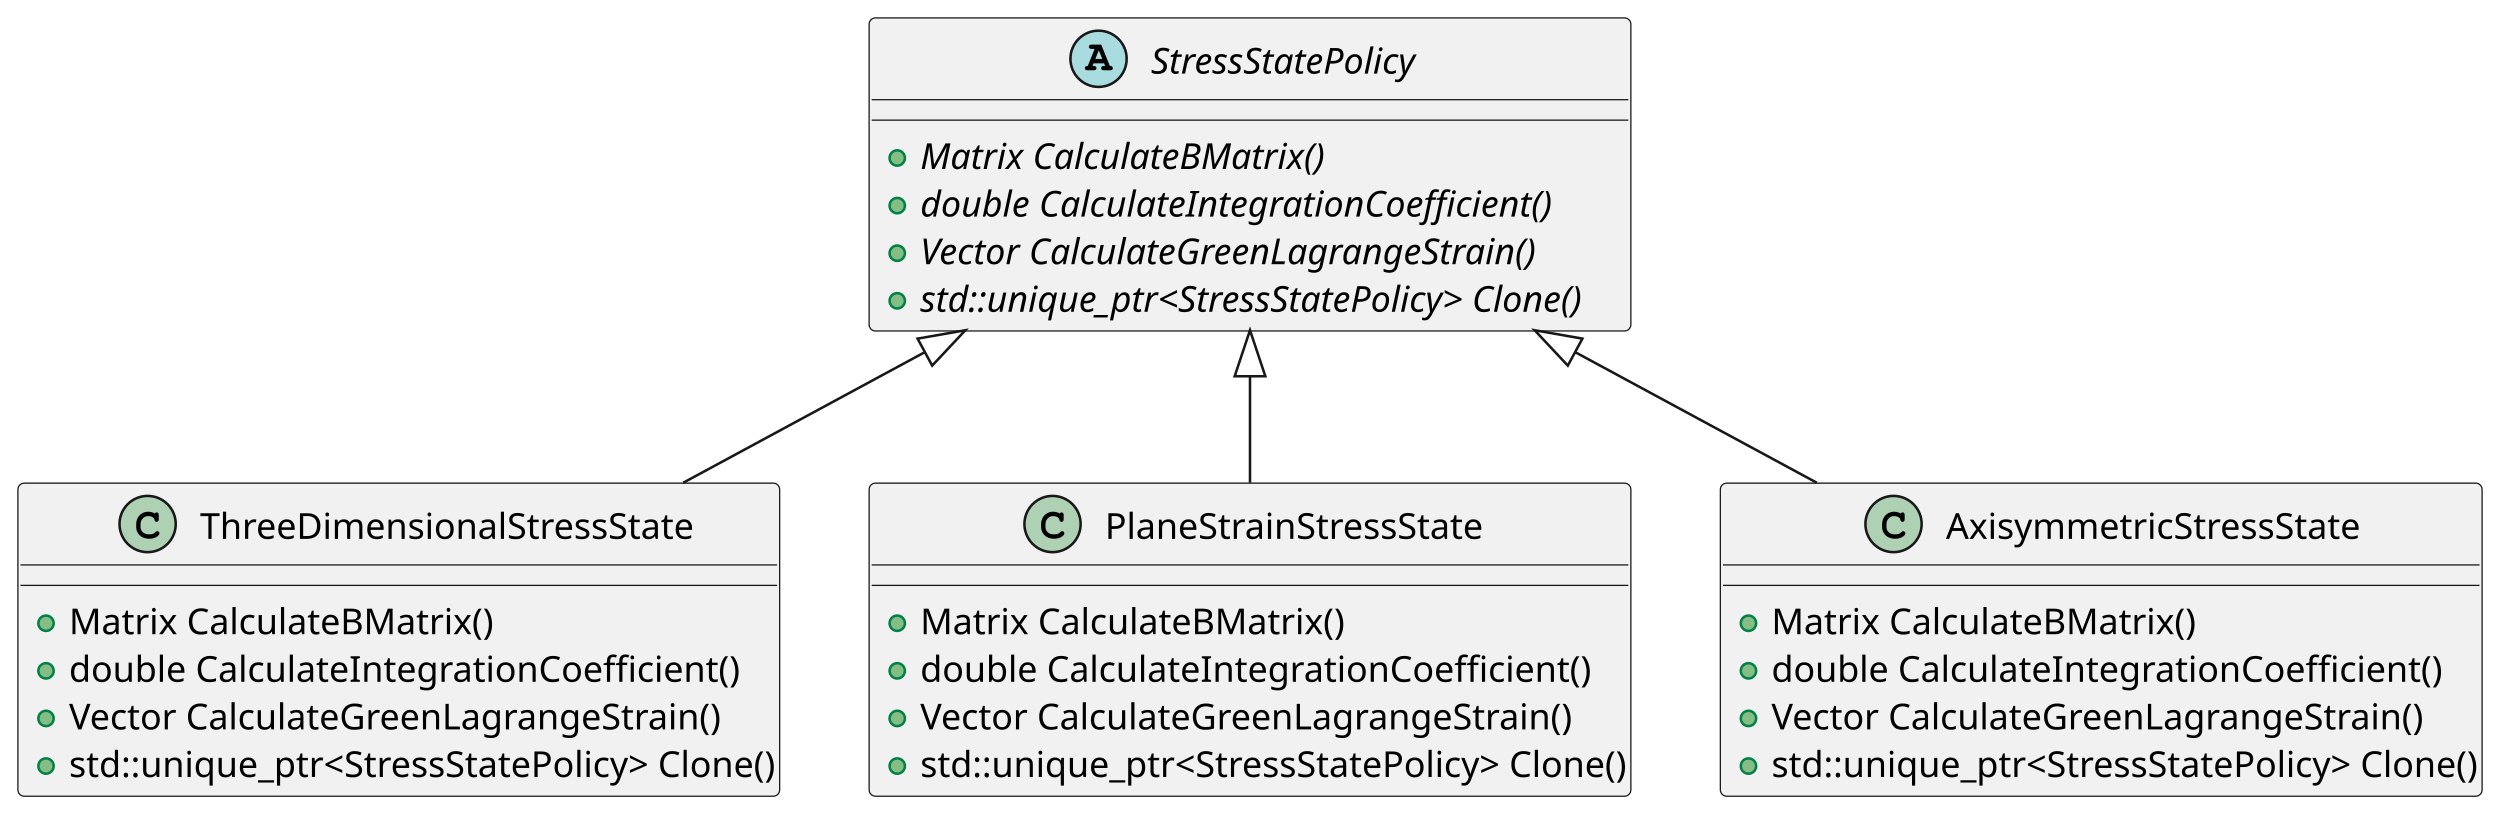
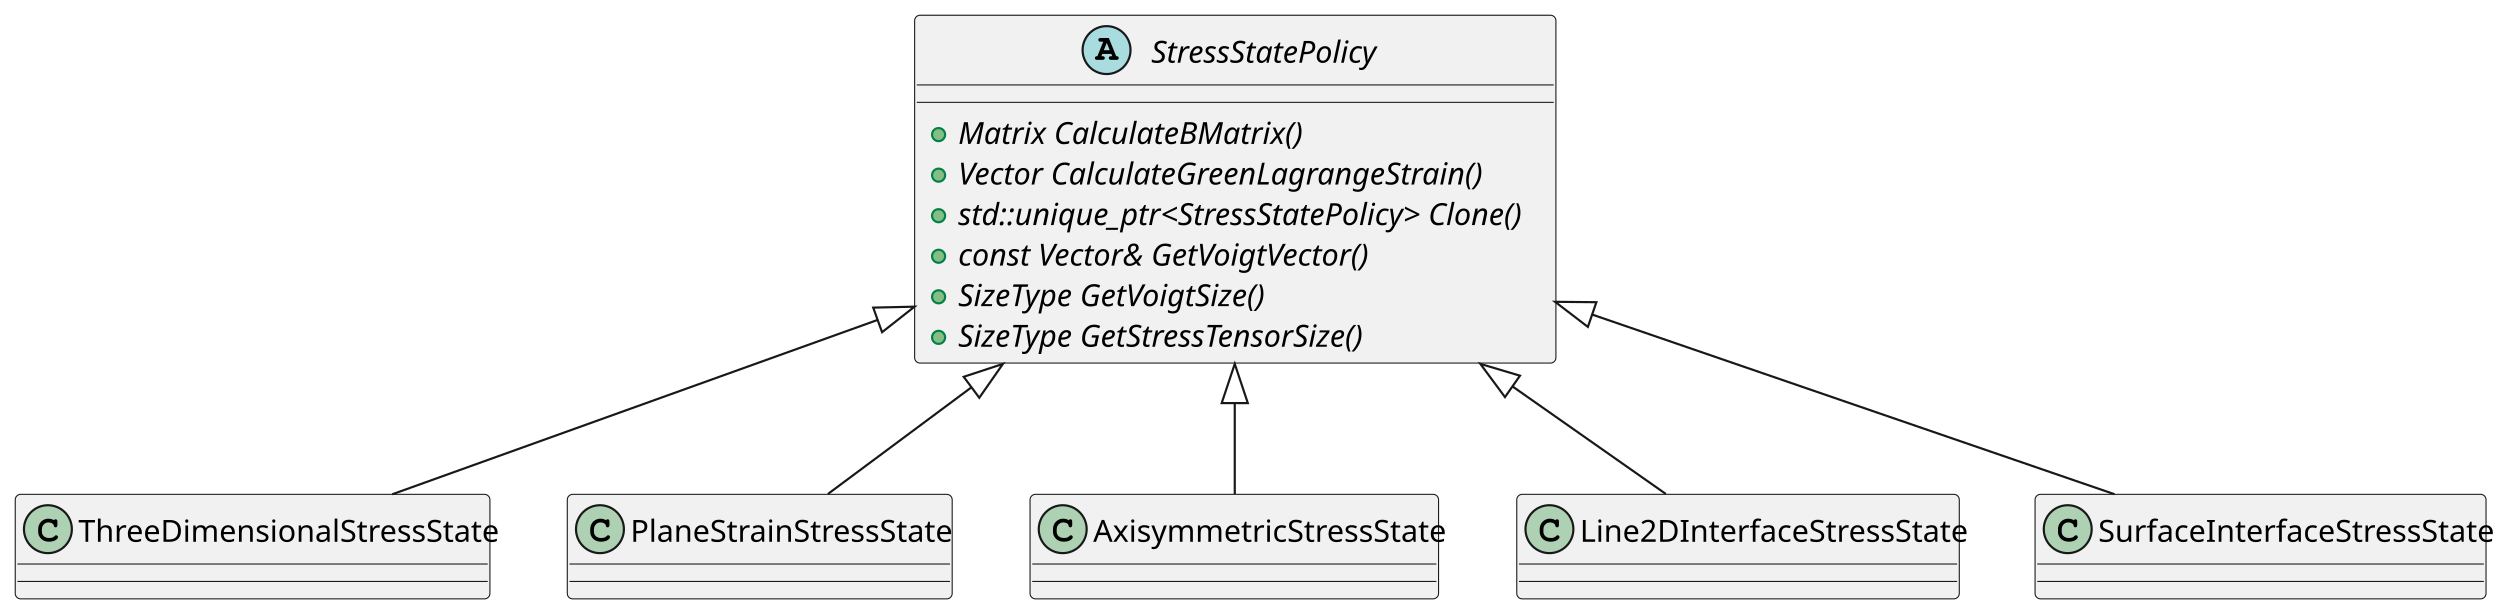
- <svg xmlns="http://www.w3.org/2000/svg" contentStyleType="text/css" height="318px" preserveAspectRatio="none" style="width:978px;height:318px;background:#FFFFFF;" version="1.1" viewBox="0 0 978 318" width="978px" zoomAndPan="magnify">
+ <svg xmlns="http://www.w3.org/2000/svg" contentStyleType="text/css" data-diagram-type="CLASS" height="282px" preserveAspectRatio="none" style="width:1148px;height:282px;background:#FFFFFF;" version="1.1" viewBox="0 0 1148 282" width="1148px" zoomAndPan="magnify">
  <defs />
  <g>
-     <g id="elem_StressStatePolicy">
-       <rect codeLine="2" fill="#F1F1F1" height="122.484" id="StressStatePolicy" rx="2.5" ry="2.5" style="stroke:#181818;stroke-width:0.5;" width="298" x="340" y="7" />
-       <ellipse cx="429.75" cy="23" fill="#A9DCDF" rx="11" ry="11" style="stroke:#181818;stroke-width:1.0;" />
-       <path d="M431.938,24.766 L427.797,24.766 L427.375,25.797 L427.797,25.797 Q428.406,25.797 428.672,26.031 Q428.938,26.266 428.938,26.656 Q428.938,27.031 428.672,27.266 Q428.406,27.5 427.797,27.5 L425.5,27.5 Q424.891,27.5 424.641,27.266 Q424.375,27.031 424.375,26.641 Q424.375,26.266 424.656,26.031 Q424.922,25.781 425.547,25.797 L428.219,19.141 L427.109,19.141 Q426.5,19.141 426.234,18.906 Q425.969,18.672 425.969,18.281 Q425.969,17.906 426.234,17.672 Q426.5,17.438 427.109,17.438 L430.781,17.438 L434.172,25.797 Q434.766,25.797 434.953,25.938 Q435.344,26.203 435.344,26.656 Q435.344,27.031 435.078,27.266 Q434.828,27.5 434.219,27.5 L431.922,27.5 Q431.312,27.5 431.047,27.266 Q430.781,27.031 430.781,26.641 Q430.781,26.266 431.047,26.031 Q431.312,25.797 431.922,25.797 L432.344,25.797 L431.938,24.766 Z M431.219,23.062 L429.859,19.688 L428.484,23.062 L431.219,23.062 Z " fill="#000000" />
-       <text fill="#000000" font-family="sans-serif" font-size="14" font-style="italic" lengthAdjust="spacing" textLength="110" x="450.25" y="28.797">StressStatePolicy</text>
-       <line style="stroke:#181818;stroke-width:0.5;" x1="341" x2="637" y1="39" y2="39" />
-       <line style="stroke:#181818;stroke-width:0.5;" x1="341" x2="637" y1="47" y2="47" />
-       <ellipse cx="351" cy="61.81" fill="#84BE84" rx="3" ry="3" style="stroke:#038048;stroke-width:1.0;" />
-       <text fill="#000000" font-family="sans-serif" font-size="14" font-style="italic" lengthAdjust="spacing" textLength="158" x="360" y="66.107">Matrix CalculateBMatrix()</text>
-       <ellipse cx="351" cy="80.432" fill="#84BE84" rx="3" ry="3" style="stroke:#038048;stroke-width:1.0;" />
-       <text fill="#000000" font-family="sans-serif" font-size="14" font-style="italic" lengthAdjust="spacing" textLength="251" x="360" y="84.728">double CalculateIntegrationCoefficient()</text>
-       <ellipse cx="351" cy="99.053" fill="#84BE84" rx="3" ry="3" style="stroke:#038048;stroke-width:1.0;" />
-       <text fill="#000000" font-family="sans-serif" font-size="14" font-style="italic" lengthAdjust="spacing" textLength="252" x="360" y="103.35">Vector CalculateGreenLagrangeStrain()</text>
-       <ellipse cx="351" cy="117.674" fill="#84BE84" rx="3" ry="3" style="stroke:#038048;stroke-width:1.0;" />
-       <text fill="#000000" font-family="sans-serif" font-size="14" font-style="italic" lengthAdjust="spacing" textLength="272" x="360" y="121.971">std::unique_ptr&lt;StressStatePolicy&gt; Clone()</text>
+     <g class="entity" data-entity="StressStatePolicy" data-source-line="2" data-uid="ent0002" id="entity_StressStatePolicy">
+       <rect fill="#F1F1F1" height="159.727" rx="2.5" ry="2.5" style="stroke:#181818;stroke-width:0.5;" width="294.475" x="420" y="7" />
+       <ellipse cx="508.132" cy="23" fill="#A9DCDF" rx="11" ry="11" style="stroke:#181818;stroke-width:1;" />
+       <path d="M510.32,24.766 L506.179,24.766 L505.757,25.797 L506.179,25.797 Q506.789,25.797 507.054,26.031 Q507.32,26.266 507.32,26.656 Q507.32,27.031 507.054,27.266 Q506.789,27.5 506.179,27.5 L503.882,27.5 Q503.273,27.5 503.023,27.266 Q502.757,27.031 502.757,26.641 Q502.757,26.266 503.039,26.031 Q503.304,25.781 503.929,25.797 L506.601,19.141 L505.492,19.141 Q504.882,19.141 504.617,18.906 Q504.351,18.672 504.351,18.281 Q504.351,17.906 504.617,17.672 Q504.882,17.438 505.492,17.438 L509.164,17.438 L512.554,25.797 Q513.148,25.797 513.335,25.938 Q513.726,26.203 513.726,26.656 Q513.726,27.031 513.46,27.266 Q513.21,27.5 512.601,27.5 L510.304,27.5 Q509.695,27.5 509.429,27.266 Q509.164,27.031 509.164,26.641 Q509.164,26.266 509.429,26.031 Q509.695,25.797 510.304,25.797 L510.726,25.797 L510.32,24.766 Z M509.601,23.062 L508.242,19.688 L506.867,23.062 L509.601,23.062 Z " fill="#000000" />
+       <text fill="#000000" font-family="sans-serif" font-size="14" font-style="italic" lengthAdjust="spacing" textLength="109.71" x="528.632" y="28.797">StressStatePolicy</text>
+       <line style="stroke:#181818;stroke-width:0.5;" x1="421" x2="713.475" y1="39" y2="39" />
+       <line style="stroke:#181818;stroke-width:0.5;" x1="421" x2="713.475" y1="47" y2="47" />
+       <ellipse cx="431" cy="61.81" fill="#84BE84" rx="3" ry="3" style="stroke:#038048;stroke-width:1;" />
+       <text fill="#000000" font-family="sans-serif" font-size="14" font-style="italic" lengthAdjust="spacing" textLength="157.138" x="440" y="66.107">Matrix CalculateBMatrix()</text>
+       <ellipse cx="431" cy="80.432" fill="#84BE84" rx="3" ry="3" style="stroke:#038048;stroke-width:1;" />
+       <text fill="#000000" font-family="sans-serif" font-size="14" font-style="italic" lengthAdjust="spacing" textLength="246.689" x="440" y="84.728">Vector CalculateGreenLagrangeStrain()</text>
+       <ellipse cx="431" cy="99.053" fill="#84BE84" rx="3" ry="3" style="stroke:#038048;stroke-width:1;" />
+       <text fill="#000000" font-family="sans-serif" font-size="14" font-style="italic" lengthAdjust="spacing" textLength="268.475" x="440" y="103.35">std::unique_ptr&lt;StressStatePolicy&gt; Clone()</text>
+       <ellipse cx="431" cy="117.674" fill="#84BE84" rx="3" ry="3" style="stroke:#038048;stroke-width:1;" />
+       <text fill="#000000" font-family="sans-serif" font-size="14" font-style="italic" lengthAdjust="spacing" textLength="195.303" x="440" y="121.971">const Vector&amp; GetVoigtVector()</text>
+       <ellipse cx="431" cy="136.295" fill="#84BE84" rx="3" ry="3" style="stroke:#038048;stroke-width:1;" />
+       <text fill="#000000" font-family="sans-serif" font-size="14" font-style="italic" lengthAdjust="spacing" textLength="153.282" x="440" y="140.592">SizeType GetVoigtSize()</text>
+       <ellipse cx="431" cy="154.916" fill="#84BE84" rx="3" ry="3" style="stroke:#038048;stroke-width:1;" />
+       <text fill="#000000" font-family="sans-serif" font-size="14" font-style="italic" lengthAdjust="spacing" textLength="204.62" x="440" y="159.213">SizeType GetStressTensorSize()</text>
    </g>
-     <g id="elem_ThreeDimensionalStressState">
-       <rect codeLine="10" fill="#F1F1F1" height="122.484" id="ThreeDimensionalStressState" rx="2.5" ry="2.5" style="stroke:#181818;stroke-width:0.5;" width="298" x="7" y="189" />
-       <ellipse cx="57.75" cy="205" fill="#ADD1B2" rx="11" ry="11" style="stroke:#181818;stroke-width:1.0;" />
-       <path d="M60.516,200.875 Q60.672,200.656 60.859,200.547 Q61.047,200.438 61.266,200.438 Q61.641,200.438 61.875,200.703 Q62.109,200.953 62.109,201.562 L62.109,203.016 Q62.109,203.625 61.875,203.891 Q61.641,204.156 61.266,204.156 Q60.922,204.156 60.719,203.953 Q60.516,203.766 60.406,203.25 Q60.359,202.891 60.172,202.703 Q59.844,202.328 59.234,202.109 Q58.625,201.891 58,201.891 Q57.234,201.891 56.594,202.219 Q55.969,202.547 55.469,203.297 Q54.984,204.047 54.984,205.078 L54.984,206.172 Q54.984,207.406 55.875,208.234 Q56.766,209.047 58.359,209.047 Q59.297,209.047 59.953,208.797 Q60.344,208.641 60.766,208.203 Q61.031,207.938 61.172,207.859 Q61.328,207.781 61.531,207.781 Q61.859,207.781 62.109,208.047 Q62.375,208.297 62.375,208.641 Q62.375,208.984 62.031,209.391 Q61.531,209.969 60.734,210.297 Q59.656,210.75 58.359,210.75 Q56.844,210.75 55.641,210.125 Q54.656,209.625 53.969,208.562 Q53.281,207.484 53.281,206.203 L53.281,205.047 Q53.281,203.719 53.891,202.578 Q54.516,201.422 55.609,200.812 Q56.703,200.188 57.938,200.188 Q58.672,200.188 59.312,200.359 Q59.969,200.516 60.516,200.875 Z " fill="#000000" />
-       <text fill="#000000" font-family="sans-serif" font-size="14" lengthAdjust="spacing" textLength="188" x="78.25" y="210.797">ThreeDimensionalStressState</text>
-       <line style="stroke:#181818;stroke-width:0.5;" x1="8" x2="304" y1="221" y2="221" />
-       <line style="stroke:#181818;stroke-width:0.5;" x1="8" x2="304" y1="229" y2="229" />
-       <ellipse cx="18" cy="243.81" fill="#84BE84" rx="3" ry="3" style="stroke:#038048;stroke-width:1.0;" />
-       <text fill="#000000" font-family="sans-serif" font-size="14" lengthAdjust="spacing" textLength="156" x="27" y="248.107">Matrix CalculateBMatrix()</text>
-       <ellipse cx="18" cy="262.432" fill="#84BE84" rx="3" ry="3" style="stroke:#038048;stroke-width:1.0;" />
-       <text fill="#000000" font-family="sans-serif" font-size="14" lengthAdjust="spacing" textLength="250" x="27" y="266.728">double CalculateIntegrationCoefficient()</text>
-       <ellipse cx="18" cy="281.053" fill="#84BE84" rx="3" ry="3" style="stroke:#038048;stroke-width:1.0;" />
-       <text fill="#000000" font-family="sans-serif" font-size="14" lengthAdjust="spacing" textLength="252" x="27" y="285.35">Vector CalculateGreenLagrangeStrain()</text>
-       <ellipse cx="18" cy="299.674" fill="#84BE84" rx="3" ry="3" style="stroke:#038048;stroke-width:1.0;" />
-       <text fill="#000000" font-family="sans-serif" font-size="14" lengthAdjust="spacing" textLength="272" x="27" y="303.971">std::unique_ptr&lt;StressStatePolicy&gt; Clone()</text>
+     <g class="entity" data-entity="ThreeDimensionalStressState" data-source-line="11" data-uid="ent0003" id="entity_ThreeDimensionalStressState">
+       <rect fill="#F1F1F1" height="48" rx="2.5" ry="2.5" style="stroke:#181818;stroke-width:0.5;" width="217.972" x="7" y="227" />
+       <ellipse cx="22" cy="243" fill="#ADD1B2" rx="11" ry="11" style="stroke:#181818;stroke-width:1;" />
+       <path d="M24.766,238.875 Q24.922,238.656 25.109,238.547 Q25.297,238.438 25.516,238.438 Q25.891,238.438 26.125,238.703 Q26.359,238.953 26.359,239.562 L26.359,241.016 Q26.359,241.625 26.125,241.891 Q25.891,242.156 25.516,242.156 Q25.172,242.156 24.969,241.953 Q24.766,241.766 24.656,241.25 Q24.609,240.891 24.422,240.703 Q24.094,240.328 23.484,240.109 Q22.875,239.891 22.25,239.891 Q21.484,239.891 20.844,240.219 Q20.219,240.547 19.719,241.297 Q19.234,242.047 19.234,243.078 L19.234,244.172 Q19.234,245.406 20.125,246.234 Q21.016,247.047 22.609,247.047 Q23.547,247.047 24.203,246.797 Q24.594,246.641 25.016,246.203 Q25.281,245.938 25.422,245.859 Q25.578,245.781 25.781,245.781 Q26.109,245.781 26.359,246.047 Q26.625,246.297 26.625,246.641 Q26.625,246.984 26.281,247.391 Q25.781,247.969 24.984,248.297 Q23.906,248.75 22.609,248.75 Q21.094,248.75 19.891,248.125 Q18.906,247.625 18.219,246.562 Q17.531,245.484 17.531,244.203 L17.531,243.047 Q17.531,241.719 18.141,240.578 Q18.766,239.422 19.859,238.812 Q20.953,238.188 22.188,238.188 Q22.922,238.188 23.562,238.359 Q24.219,238.516 24.766,238.875 Z " fill="#000000" />
+       <text fill="#000000" font-family="sans-serif" font-size="14" lengthAdjust="spacing" textLength="185.972" x="36" y="248.797">ThreeDimensionalStressState</text>
+       <line style="stroke:#181818;stroke-width:0.5;" x1="8" x2="223.972" y1="259" y2="259" />
+       <line style="stroke:#181818;stroke-width:0.5;" x1="8" x2="223.972" y1="267" y2="267" />
    </g>
-     <g id="elem_PlaneStrainStressState">
-       <rect codeLine="17" fill="#F1F1F1" height="122.484" id="PlaneStrainStressState" rx="2.5" ry="2.5" style="stroke:#181818;stroke-width:0.5;" width="298" x="340" y="189" />
-       <ellipse cx="411.75" cy="205" fill="#ADD1B2" rx="11" ry="11" style="stroke:#181818;stroke-width:1.0;" />
-       <path d="M414.516,200.875 Q414.672,200.656 414.859,200.547 Q415.047,200.438 415.266,200.438 Q415.641,200.438 415.875,200.703 Q416.109,200.953 416.109,201.562 L416.109,203.016 Q416.109,203.625 415.875,203.891 Q415.641,204.156 415.266,204.156 Q414.922,204.156 414.719,203.953 Q414.516,203.766 414.406,203.25 Q414.359,202.891 414.172,202.703 Q413.844,202.328 413.234,202.109 Q412.625,201.891 412,201.891 Q411.234,201.891 410.594,202.219 Q409.969,202.547 409.469,203.297 Q408.984,204.047 408.984,205.078 L408.984,206.172 Q408.984,207.406 409.875,208.234 Q410.766,209.047 412.359,209.047 Q413.297,209.047 413.953,208.797 Q414.344,208.641 414.766,208.203 Q415.031,207.938 415.172,207.859 Q415.328,207.781 415.531,207.781 Q415.859,207.781 416.109,208.047 Q416.375,208.297 416.375,208.641 Q416.375,208.984 416.031,209.391 Q415.531,209.969 414.734,210.297 Q413.656,210.75 412.359,210.75 Q410.844,210.75 409.641,210.125 Q408.656,209.625 407.969,208.562 Q407.281,207.484 407.281,206.203 L407.281,205.047 Q407.281,203.719 407.891,202.578 Q408.516,201.422 409.609,200.812 Q410.703,200.188 411.938,200.188 Q412.672,200.188 413.312,200.359 Q413.969,200.516 414.516,200.875 Z " fill="#000000" />
-       <text fill="#000000" font-family="sans-serif" font-size="14" lengthAdjust="spacing" textLength="146" x="432.25" y="210.797">PlaneStrainStressState</text>
-       <line style="stroke:#181818;stroke-width:0.5;" x1="341" x2="637" y1="221" y2="221" />
-       <line style="stroke:#181818;stroke-width:0.5;" x1="341" x2="637" y1="229" y2="229" />
-       <ellipse cx="351" cy="243.81" fill="#84BE84" rx="3" ry="3" style="stroke:#038048;stroke-width:1.0;" />
-       <text fill="#000000" font-family="sans-serif" font-size="14" lengthAdjust="spacing" textLength="156" x="360" y="248.107">Matrix CalculateBMatrix()</text>
-       <ellipse cx="351" cy="262.432" fill="#84BE84" rx="3" ry="3" style="stroke:#038048;stroke-width:1.0;" />
-       <text fill="#000000" font-family="sans-serif" font-size="14" lengthAdjust="spacing" textLength="250" x="360" y="266.728">double CalculateIntegrationCoefficient()</text>
-       <ellipse cx="351" cy="281.053" fill="#84BE84" rx="3" ry="3" style="stroke:#038048;stroke-width:1.0;" />
-       <text fill="#000000" font-family="sans-serif" font-size="14" lengthAdjust="spacing" textLength="252" x="360" y="285.35">Vector CalculateGreenLagrangeStrain()</text>
-       <ellipse cx="351" cy="299.674" fill="#84BE84" rx="3" ry="3" style="stroke:#038048;stroke-width:1.0;" />
-       <text fill="#000000" font-family="sans-serif" font-size="14" lengthAdjust="spacing" textLength="272" x="360" y="303.971">std::unique_ptr&lt;StressStatePolicy&gt; Clone()</text>
+     <g class="entity" data-entity="PlaneStrainStressState" data-source-line="12" data-uid="ent0004" id="entity_PlaneStrainStressState">
+       <rect fill="#F1F1F1" height="48" rx="2.5" ry="2.5" style="stroke:#181818;stroke-width:0.5;" width="176.744" x="260.5" y="227" />
+       <ellipse cx="275.5" cy="243" fill="#ADD1B2" rx="11" ry="11" style="stroke:#181818;stroke-width:1;" />
+       <path d="M278.266,238.875 Q278.422,238.656 278.609,238.547 Q278.797,238.438 279.016,238.438 Q279.391,238.438 279.625,238.703 Q279.859,238.953 279.859,239.562 L279.859,241.016 Q279.859,241.625 279.625,241.891 Q279.391,242.156 279.016,242.156 Q278.672,242.156 278.469,241.953 Q278.266,241.766 278.156,241.25 Q278.109,240.891 277.922,240.703 Q277.594,240.328 276.984,240.109 Q276.375,239.891 275.75,239.891 Q274.984,239.891 274.344,240.219 Q273.719,240.547 273.219,241.297 Q272.734,242.047 272.734,243.078 L272.734,244.172 Q272.734,245.406 273.625,246.234 Q274.516,247.047 276.109,247.047 Q277.047,247.047 277.703,246.797 Q278.094,246.641 278.516,246.203 Q278.781,245.938 278.922,245.859 Q279.078,245.781 279.281,245.781 Q279.609,245.781 279.859,246.047 Q280.125,246.297 280.125,246.641 Q280.125,246.984 279.781,247.391 Q279.281,247.969 278.484,248.297 Q277.406,248.75 276.109,248.75 Q274.594,248.75 273.391,248.125 Q272.406,247.625 271.719,246.562 Q271.031,245.484 271.031,244.203 L271.031,243.047 Q271.031,241.719 271.641,240.578 Q272.266,239.422 273.359,238.812 Q274.453,238.188 275.688,238.188 Q276.422,238.188 277.062,238.359 Q277.719,238.516 278.266,238.875 Z " fill="#000000" />
+       <text fill="#000000" font-family="sans-serif" font-size="14" lengthAdjust="spacing" textLength="144.744" x="289.5" y="248.797">PlaneStrainStressState</text>
+       <line style="stroke:#181818;stroke-width:0.5;" x1="261.5" x2="436.244" y1="259" y2="259" />
+       <line style="stroke:#181818;stroke-width:0.5;" x1="261.5" x2="436.244" y1="267" y2="267" />
    </g>
-     <g id="elem_AxisymmetricStressState">
-       <rect codeLine="24" fill="#F1F1F1" height="122.484" id="AxisymmetricStressState" rx="2.5" ry="2.5" style="stroke:#181818;stroke-width:0.5;" width="298" x="673" y="189" />
-       <ellipse cx="740.75" cy="205" fill="#ADD1B2" rx="11" ry="11" style="stroke:#181818;stroke-width:1.0;" />
-       <path d="M743.516,200.875 Q743.672,200.656 743.859,200.547 Q744.047,200.438 744.266,200.438 Q744.641,200.438 744.875,200.703 Q745.109,200.953 745.109,201.562 L745.109,203.016 Q745.109,203.625 744.875,203.891 Q744.641,204.156 744.266,204.156 Q743.922,204.156 743.719,203.953 Q743.516,203.766 743.406,203.25 Q743.359,202.891 743.172,202.703 Q742.844,202.328 742.234,202.109 Q741.625,201.891 741,201.891 Q740.234,201.891 739.594,202.219 Q738.969,202.547 738.469,203.297 Q737.984,204.047 737.984,205.078 L737.984,206.172 Q737.984,207.406 738.875,208.234 Q739.766,209.047 741.359,209.047 Q742.297,209.047 742.953,208.797 Q743.344,208.641 743.766,208.203 Q744.031,207.938 744.172,207.859 Q744.328,207.781 744.531,207.781 Q744.859,207.781 745.109,208.047 Q745.375,208.297 745.375,208.641 Q745.375,208.984 745.031,209.391 Q744.531,209.969 743.734,210.297 Q742.656,210.75 741.359,210.75 Q739.844,210.75 738.641,210.125 Q737.656,209.625 736.969,208.562 Q736.281,207.484 736.281,206.203 L736.281,205.047 Q736.281,203.719 736.891,202.578 Q737.516,201.422 738.609,200.812 Q739.703,200.188 740.938,200.188 Q741.672,200.188 742.312,200.359 Q742.969,200.516 743.516,200.875 Z " fill="#000000" />
-       <text fill="#000000" font-family="sans-serif" font-size="14" lengthAdjust="spacing" textLength="154" x="761.25" y="210.797">AxisymmetricStressState</text>
-       <line style="stroke:#181818;stroke-width:0.5;" x1="674" x2="970" y1="221" y2="221" />
-       <line style="stroke:#181818;stroke-width:0.5;" x1="674" x2="970" y1="229" y2="229" />
-       <ellipse cx="684" cy="243.81" fill="#84BE84" rx="3" ry="3" style="stroke:#038048;stroke-width:1.0;" />
-       <text fill="#000000" font-family="sans-serif" font-size="14" lengthAdjust="spacing" textLength="156" x="693" y="248.107">Matrix CalculateBMatrix()</text>
-       <ellipse cx="684" cy="262.432" fill="#84BE84" rx="3" ry="3" style="stroke:#038048;stroke-width:1.0;" />
-       <text fill="#000000" font-family="sans-serif" font-size="14" lengthAdjust="spacing" textLength="250" x="693" y="266.728">double CalculateIntegrationCoefficient()</text>
-       <ellipse cx="684" cy="281.053" fill="#84BE84" rx="3" ry="3" style="stroke:#038048;stroke-width:1.0;" />
-       <text fill="#000000" font-family="sans-serif" font-size="14" lengthAdjust="spacing" textLength="252" x="693" y="285.35">Vector CalculateGreenLagrangeStrain()</text>
-       <ellipse cx="684" cy="299.674" fill="#84BE84" rx="3" ry="3" style="stroke:#038048;stroke-width:1.0;" />
-       <text fill="#000000" font-family="sans-serif" font-size="14" lengthAdjust="spacing" textLength="272" x="693" y="303.971">std::unique_ptr&lt;StressStatePolicy&gt; Clone()</text>
+     <g class="entity" data-entity="AxisymmetricStressState" data-source-line="13" data-uid="ent0005" id="entity_AxisymmetricStressState">
+       <rect fill="#F1F1F1" height="48" rx="2.5" ry="2.5" style="stroke:#181818;stroke-width:0.5;" width="187.586" x="473" y="227" />
+       <ellipse cx="488" cy="243" fill="#ADD1B2" rx="11" ry="11" style="stroke:#181818;stroke-width:1;" />
+       <path d="M490.766,238.875 Q490.922,238.656 491.109,238.547 Q491.297,238.438 491.516,238.438 Q491.891,238.438 492.125,238.703 Q492.359,238.953 492.359,239.562 L492.359,241.016 Q492.359,241.625 492.125,241.891 Q491.891,242.156 491.516,242.156 Q491.172,242.156 490.969,241.953 Q490.766,241.766 490.656,241.25 Q490.609,240.891 490.422,240.703 Q490.094,240.328 489.484,240.109 Q488.875,239.891 488.25,239.891 Q487.484,239.891 486.844,240.219 Q486.219,240.547 485.719,241.297 Q485.234,242.047 485.234,243.078 L485.234,244.172 Q485.234,245.406 486.125,246.234 Q487.016,247.047 488.609,247.047 Q489.547,247.047 490.203,246.797 Q490.594,246.641 491.016,246.203 Q491.281,245.938 491.422,245.859 Q491.578,245.781 491.781,245.781 Q492.109,245.781 492.359,246.047 Q492.625,246.297 492.625,246.641 Q492.625,246.984 492.281,247.391 Q491.781,247.969 490.984,248.297 Q489.906,248.75 488.609,248.75 Q487.094,248.75 485.891,248.125 Q484.906,247.625 484.219,246.562 Q483.531,245.484 483.531,244.203 L483.531,243.047 Q483.531,241.719 484.141,240.578 Q484.766,239.422 485.859,238.812 Q486.953,238.188 488.188,238.188 Q488.922,238.188 489.562,238.359 Q490.219,238.516 490.766,238.875 Z " fill="#000000" />
+       <text fill="#000000" font-family="sans-serif" font-size="14" lengthAdjust="spacing" textLength="155.586" x="502" y="248.797">AxisymmetricStressState</text>
+       <line style="stroke:#181818;stroke-width:0.5;" x1="474" x2="659.586" y1="259" y2="259" />
+       <line style="stroke:#181818;stroke-width:0.5;" x1="474" x2="659.586" y1="267" y2="267" />
    </g>
-     <g id="link_StressStatePolicy_ThreeDimensionalStressState">
-       <path codeLine="31" d="M361.815,137.749 C326.275,156.959 302.78,169.66 267.24,188.87 " fill="none" id="StressStatePolicy-backto-ThreeDimensionalStressState" style="stroke:#181818;stroke-width:1.0;" />
-       <polygon fill="none" points="377.65,129.19,358.962,132.471,364.668,143.027,377.65,129.19" style="stroke:#181818;stroke-width:1.0;" />
+     <g class="entity" data-entity="Line2DInterfaceStressState" data-source-line="14" data-uid="ent0006" id="entity_Line2DInterfaceStressState">
+       <rect fill="#F1F1F1" height="48" rx="2.5" ry="2.5" style="stroke:#181818;stroke-width:0.5;" width="203.206" x="696.5" y="227" />
+       <ellipse cx="711.5" cy="243" fill="#ADD1B2" rx="11" ry="11" style="stroke:#181818;stroke-width:1;" />
+       <path d="M714.266,238.875 Q714.422,238.656 714.609,238.547 Q714.797,238.438 715.016,238.438 Q715.391,238.438 715.625,238.703 Q715.859,238.953 715.859,239.562 L715.859,241.016 Q715.859,241.625 715.625,241.891 Q715.391,242.156 715.016,242.156 Q714.672,242.156 714.469,241.953 Q714.266,241.766 714.156,241.25 Q714.109,240.891 713.922,240.703 Q713.594,240.328 712.984,240.109 Q712.375,239.891 711.75,239.891 Q710.984,239.891 710.344,240.219 Q709.719,240.547 709.219,241.297 Q708.734,242.047 708.734,243.078 L708.734,244.172 Q708.734,245.406 709.625,246.234 Q710.516,247.047 712.109,247.047 Q713.047,247.047 713.703,246.797 Q714.094,246.641 714.516,246.203 Q714.781,245.938 714.922,245.859 Q715.078,245.781 715.281,245.781 Q715.609,245.781 715.859,246.047 Q716.125,246.297 716.125,246.641 Q716.125,246.984 715.781,247.391 Q715.281,247.969 714.484,248.297 Q713.406,248.75 712.109,248.75 Q710.594,248.75 709.391,248.125 Q708.406,247.625 707.719,246.562 Q707.031,245.484 707.031,244.203 L707.031,243.047 Q707.031,241.719 707.641,240.578 Q708.266,239.422 709.359,238.812 Q710.453,238.188 711.688,238.188 Q712.422,238.188 713.062,238.359 Q713.719,238.516 714.266,238.875 Z " fill="#000000" />
+       <text fill="#000000" font-family="sans-serif" font-size="14" lengthAdjust="spacing" textLength="171.206" x="725.5" y="248.797">Line2DInterfaceStressState</text>
+       <line style="stroke:#181818;stroke-width:0.5;" x1="697.5" x2="898.706" y1="259" y2="259" />
+       <line style="stroke:#181818;stroke-width:0.5;" x1="697.5" x2="898.706" y1="267" y2="267" />
    </g>
-     <g id="link_StressStatePolicy_PlaneStrainStressState">
-       <path codeLine="32" d="M489,147.19 C489,166.4 489,169.66 489,188.87 " fill="none" id="StressStatePolicy-backto-PlaneStrainStressState" style="stroke:#181818;stroke-width:1.0;" />
-       <polygon fill="none" points="489,129.19,483,147.19,495,147.19,489,129.19" style="stroke:#181818;stroke-width:1.0;" />
+     <g class="entity" data-entity="SurfaceInterfaceStressState" data-source-line="16" data-uid="ent0007" id="entity_SurfaceInterfaceStressState">
+       <rect fill="#F1F1F1" height="48" rx="2.5" ry="2.5" style="stroke:#181818;stroke-width:0.5;" width="207.089" x="934.5" y="227" />
+       <ellipse cx="949.5" cy="243" fill="#ADD1B2" rx="11" ry="11" style="stroke:#181818;stroke-width:1;" />
+       <path d="M952.266,238.875 Q952.422,238.656 952.609,238.547 Q952.797,238.438 953.016,238.438 Q953.391,238.438 953.625,238.703 Q953.859,238.953 953.859,239.562 L953.859,241.016 Q953.859,241.625 953.625,241.891 Q953.391,242.156 953.016,242.156 Q952.672,242.156 952.469,241.953 Q952.266,241.766 952.156,241.25 Q952.109,240.891 951.922,240.703 Q951.594,240.328 950.984,240.109 Q950.375,239.891 949.75,239.891 Q948.984,239.891 948.344,240.219 Q947.719,240.547 947.219,241.297 Q946.734,242.047 946.734,243.078 L946.734,244.172 Q946.734,245.406 947.625,246.234 Q948.516,247.047 950.109,247.047 Q951.047,247.047 951.703,246.797 Q952.094,246.641 952.516,246.203 Q952.781,245.938 952.922,245.859 Q953.078,245.781 953.281,245.781 Q953.609,245.781 953.859,246.047 Q954.125,246.297 954.125,246.641 Q954.125,246.984 953.781,247.391 Q953.281,247.969 952.484,248.297 Q951.406,248.75 950.109,248.75 Q948.594,248.75 947.391,248.125 Q946.406,247.625 945.719,246.562 Q945.031,245.484 945.031,244.203 L945.031,243.047 Q945.031,241.719 945.641,240.578 Q946.266,239.422 947.359,238.812 Q948.453,238.188 949.688,238.188 Q950.422,238.188 951.062,238.359 Q951.719,238.516 952.266,238.875 Z " fill="#000000" />
+       <text fill="#000000" font-family="sans-serif" font-size="14" lengthAdjust="spacing" textLength="175.089" x="963.5" y="248.797">SurfaceInterfaceStressState</text>
+       <line style="stroke:#181818;stroke-width:0.5;" x1="935.5" x2="1140.589" y1="259" y2="259" />
+       <line style="stroke:#181818;stroke-width:0.5;" x1="935.5" x2="1140.589" y1="267" y2="267" />
    </g>
-     <g id="link_StressStatePolicy_AxisymmetricStressState">
-       <path codeLine="33" d="M616.185,137.749 C651.725,156.959 675.22,169.66 710.76,188.87 " fill="none" id="StressStatePolicy-backto-AxisymmetricStressState" style="stroke:#181818;stroke-width:1.0;" />
-       <polygon fill="none" points="600.35,129.19,613.332,143.027,619.038,132.471,600.35,129.19" style="stroke:#181818;stroke-width:1.0;" />
+     <g class="link" data-entity-1="StressStatePolicy" data-entity-2="ThreeDimensionalStressState" data-source-line="18" data-uid="lnk8" id="link_StressStatePolicy_ThreeDimensionalStressState">
+       <path codeLine="18" d="M403.01,146.905 C321.91,176.035 242.28,204.64 180.11,226.97" fill="none" id="StressStatePolicy-backto-ThreeDimensionalStressState" style="stroke:#181818;stroke-width:1;" />
+       <polygon fill="none" points="419.95,140.82,400.981,141.258,405.038,152.552,419.95,140.82" style="stroke:#181818;stroke-width:1;" />
+     </g>
+     <g class="link" data-entity-1="StressStatePolicy" data-entity-2="PlaneStrainStressState" data-source-line="19" data-uid="lnk9" id="link_StressStatePolicy_PlaneStrainStressState">
+       <path codeLine="19" d="M446.105,177.839 C416.715,199.689 401.51,210.98 380.18,226.83" fill="none" id="StressStatePolicy-backto-PlaneStrainStressState" style="stroke:#181818;stroke-width:1;" />
+       <polygon fill="none" points="460.55,167.1,442.525,173.024,449.685,182.654,460.55,167.1" style="stroke:#181818;stroke-width:1;" />
+     </g>
+     <g class="link" data-entity-1="StressStatePolicy" data-entity-2="AxisymmetricStressState" data-source-line="20" data-uid="lnk10" id="link_StressStatePolicy_AxisymmetricStressState">
+       <path codeLine="20" d="M567,185.1 C567,206.95 567,210.98 567,226.83" fill="none" id="StressStatePolicy-backto-AxisymmetricStressState" style="stroke:#181818;stroke-width:1;" />
+       <polygon fill="none" points="567,167.1,561,185.1,573,185.1,567,167.1" style="stroke:#181818;stroke-width:1;" />
+     </g>
+     <g class="link" data-entity-1="StressStatePolicy" data-entity-2="Line2DInterfaceStressState" data-source-line="21" data-uid="lnk11" id="link_StressStatePolicy_Line2DInterfaceStressState">
+       <path codeLine="21" d="M694.526,177.437 C725.676,199.287 742.36,210.98 764.96,226.83" fill="none" id="StressStatePolicy-backto-Line2DInterfaceStressState" style="stroke:#181818;stroke-width:1;" />
+       <polygon fill="none" points="679.79,167.1,691.081,182.349,697.972,172.524,679.79,167.1" style="stroke:#181818;stroke-width:1;" />
+     </g>
+     <g class="link" data-entity-1="StressStatePolicy" data-entity-2="SurfaceInterfaceStressState" data-source-line="22" data-uid="lnk12" id="link_StressStatePolicy_SurfaceInterfaceStressState">
+       <path codeLine="22" d="M731.111,144.445 C817.081,174.015 904.41,204.05 971.01,226.96" fill="none" id="StressStatePolicy-backto-SurfaceInterfaceStressState" style="stroke:#181818;stroke-width:1;" />
+       <polygon fill="none" points="714.09,138.59,729.16,150.118,733.063,138.771,714.09,138.59" style="stroke:#181818;stroke-width:1;" />
    </g>
  </g>
</svg>
